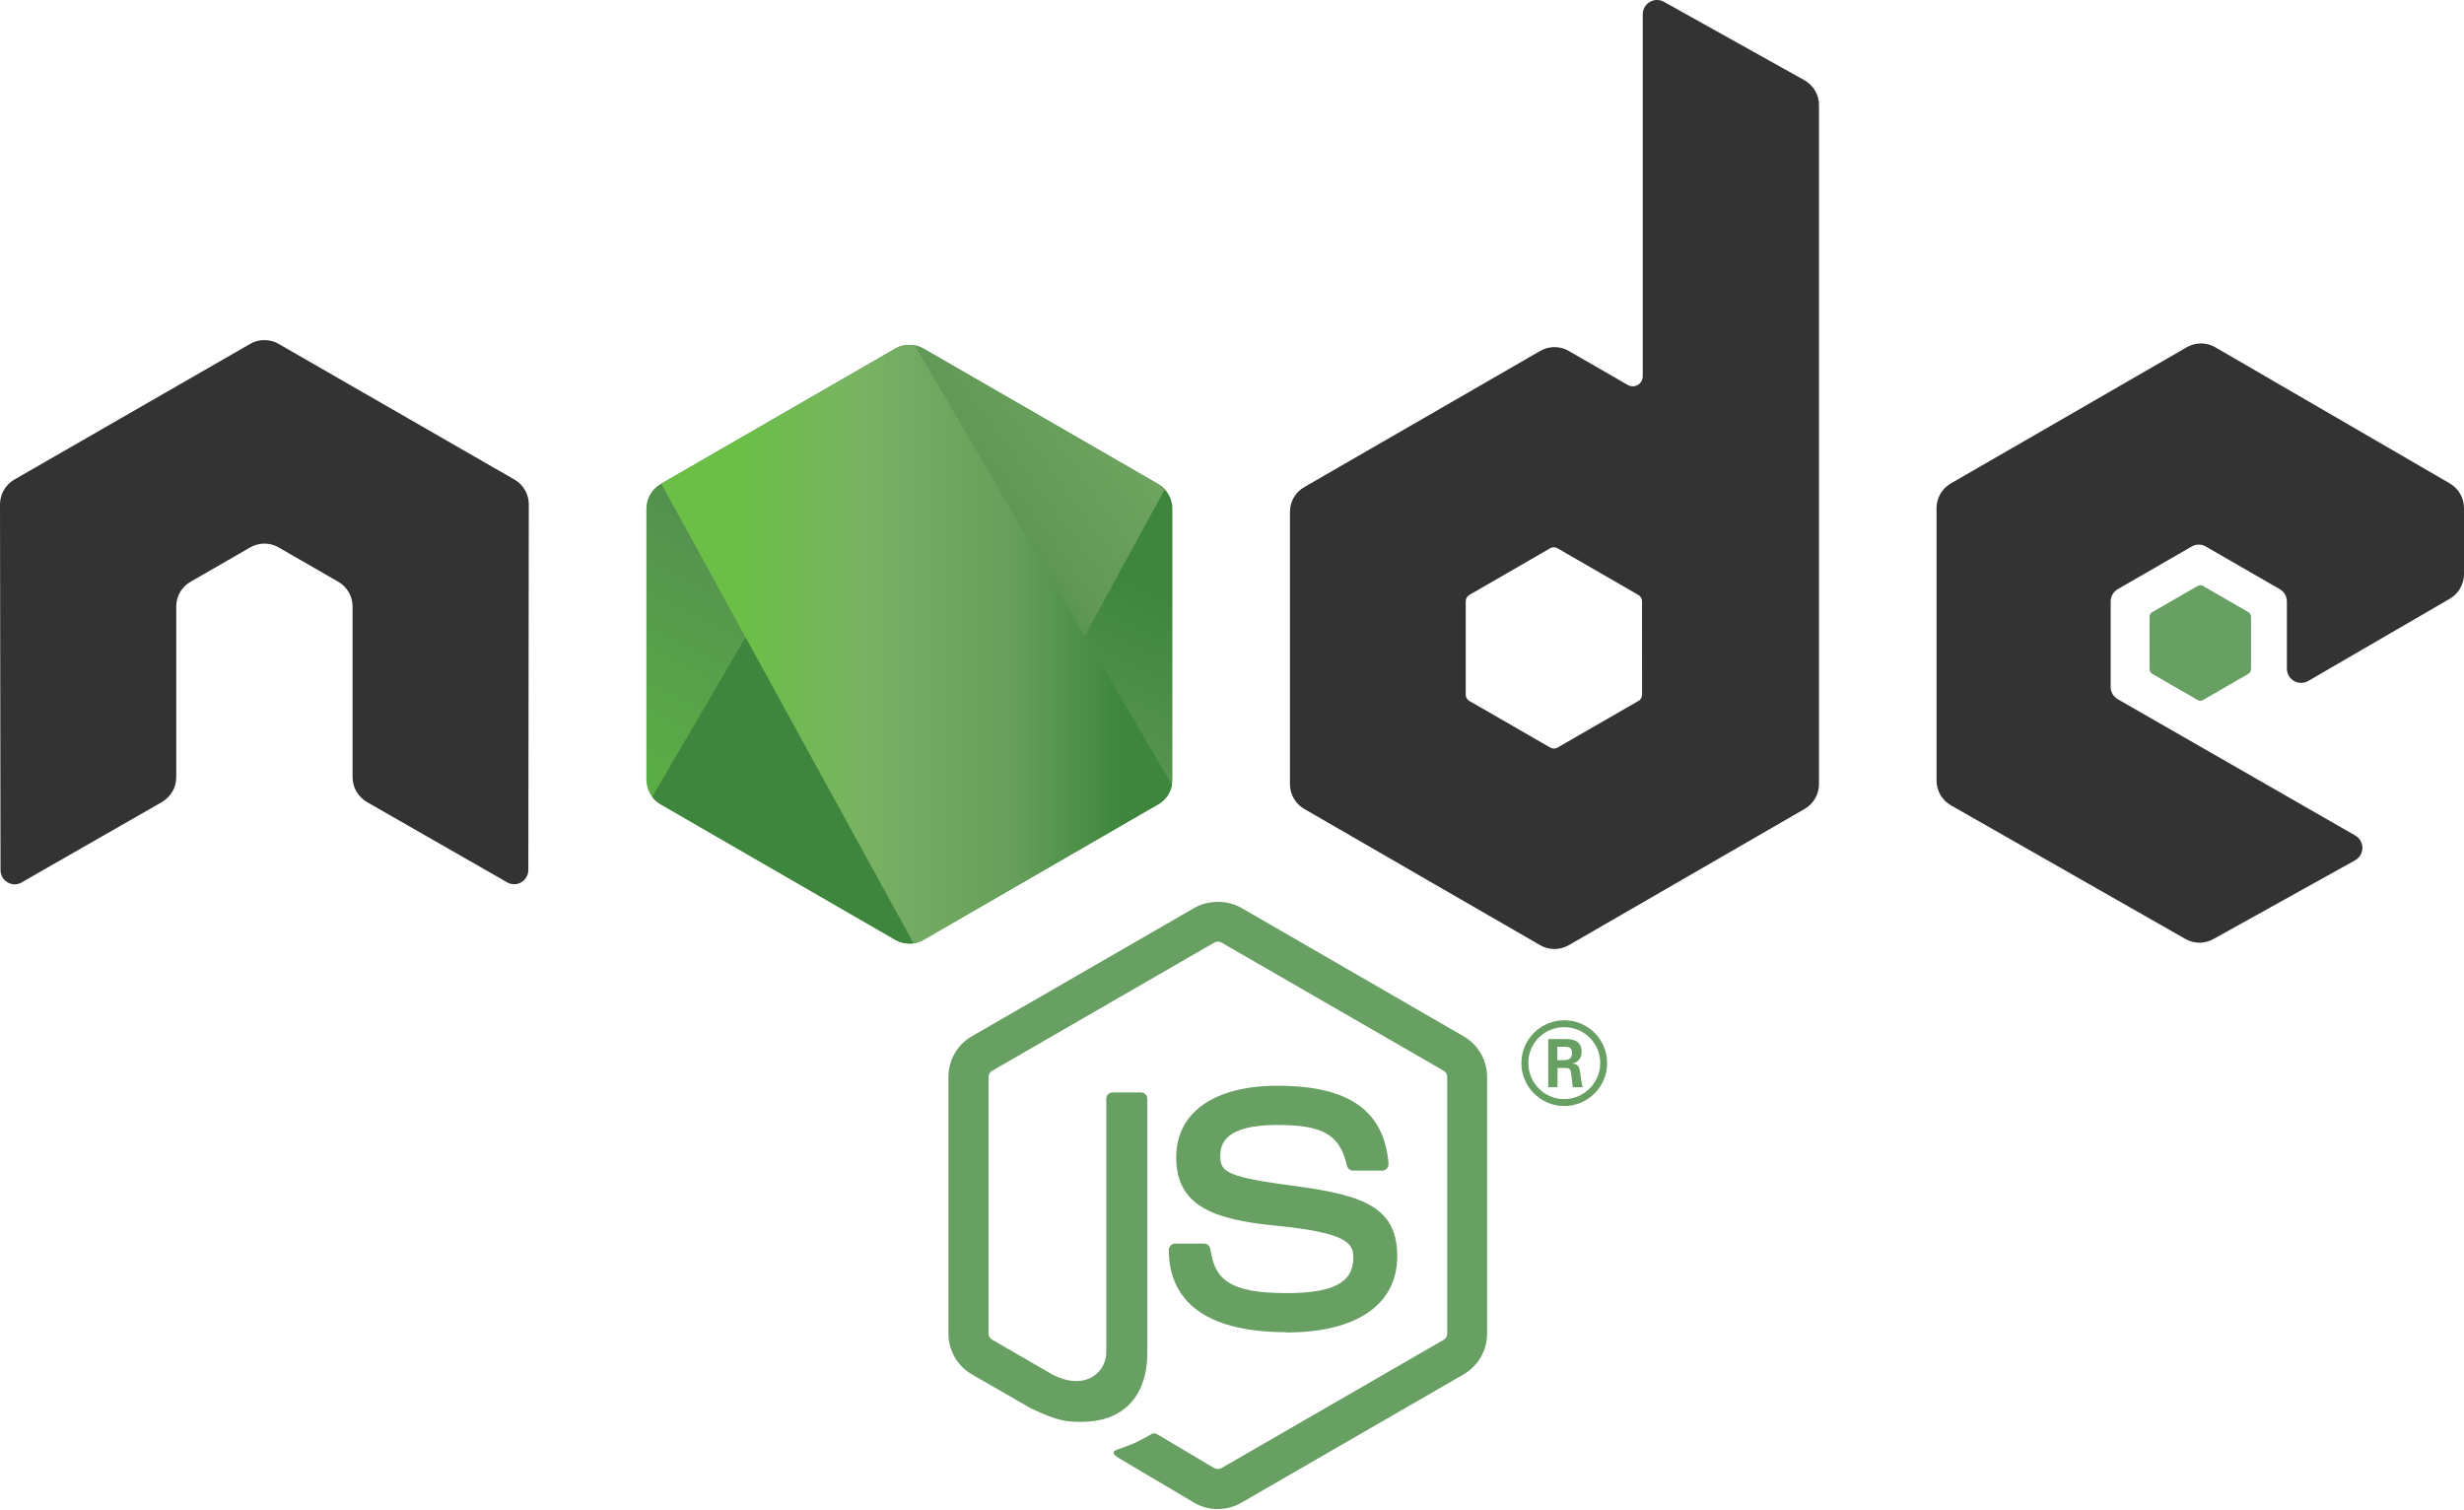
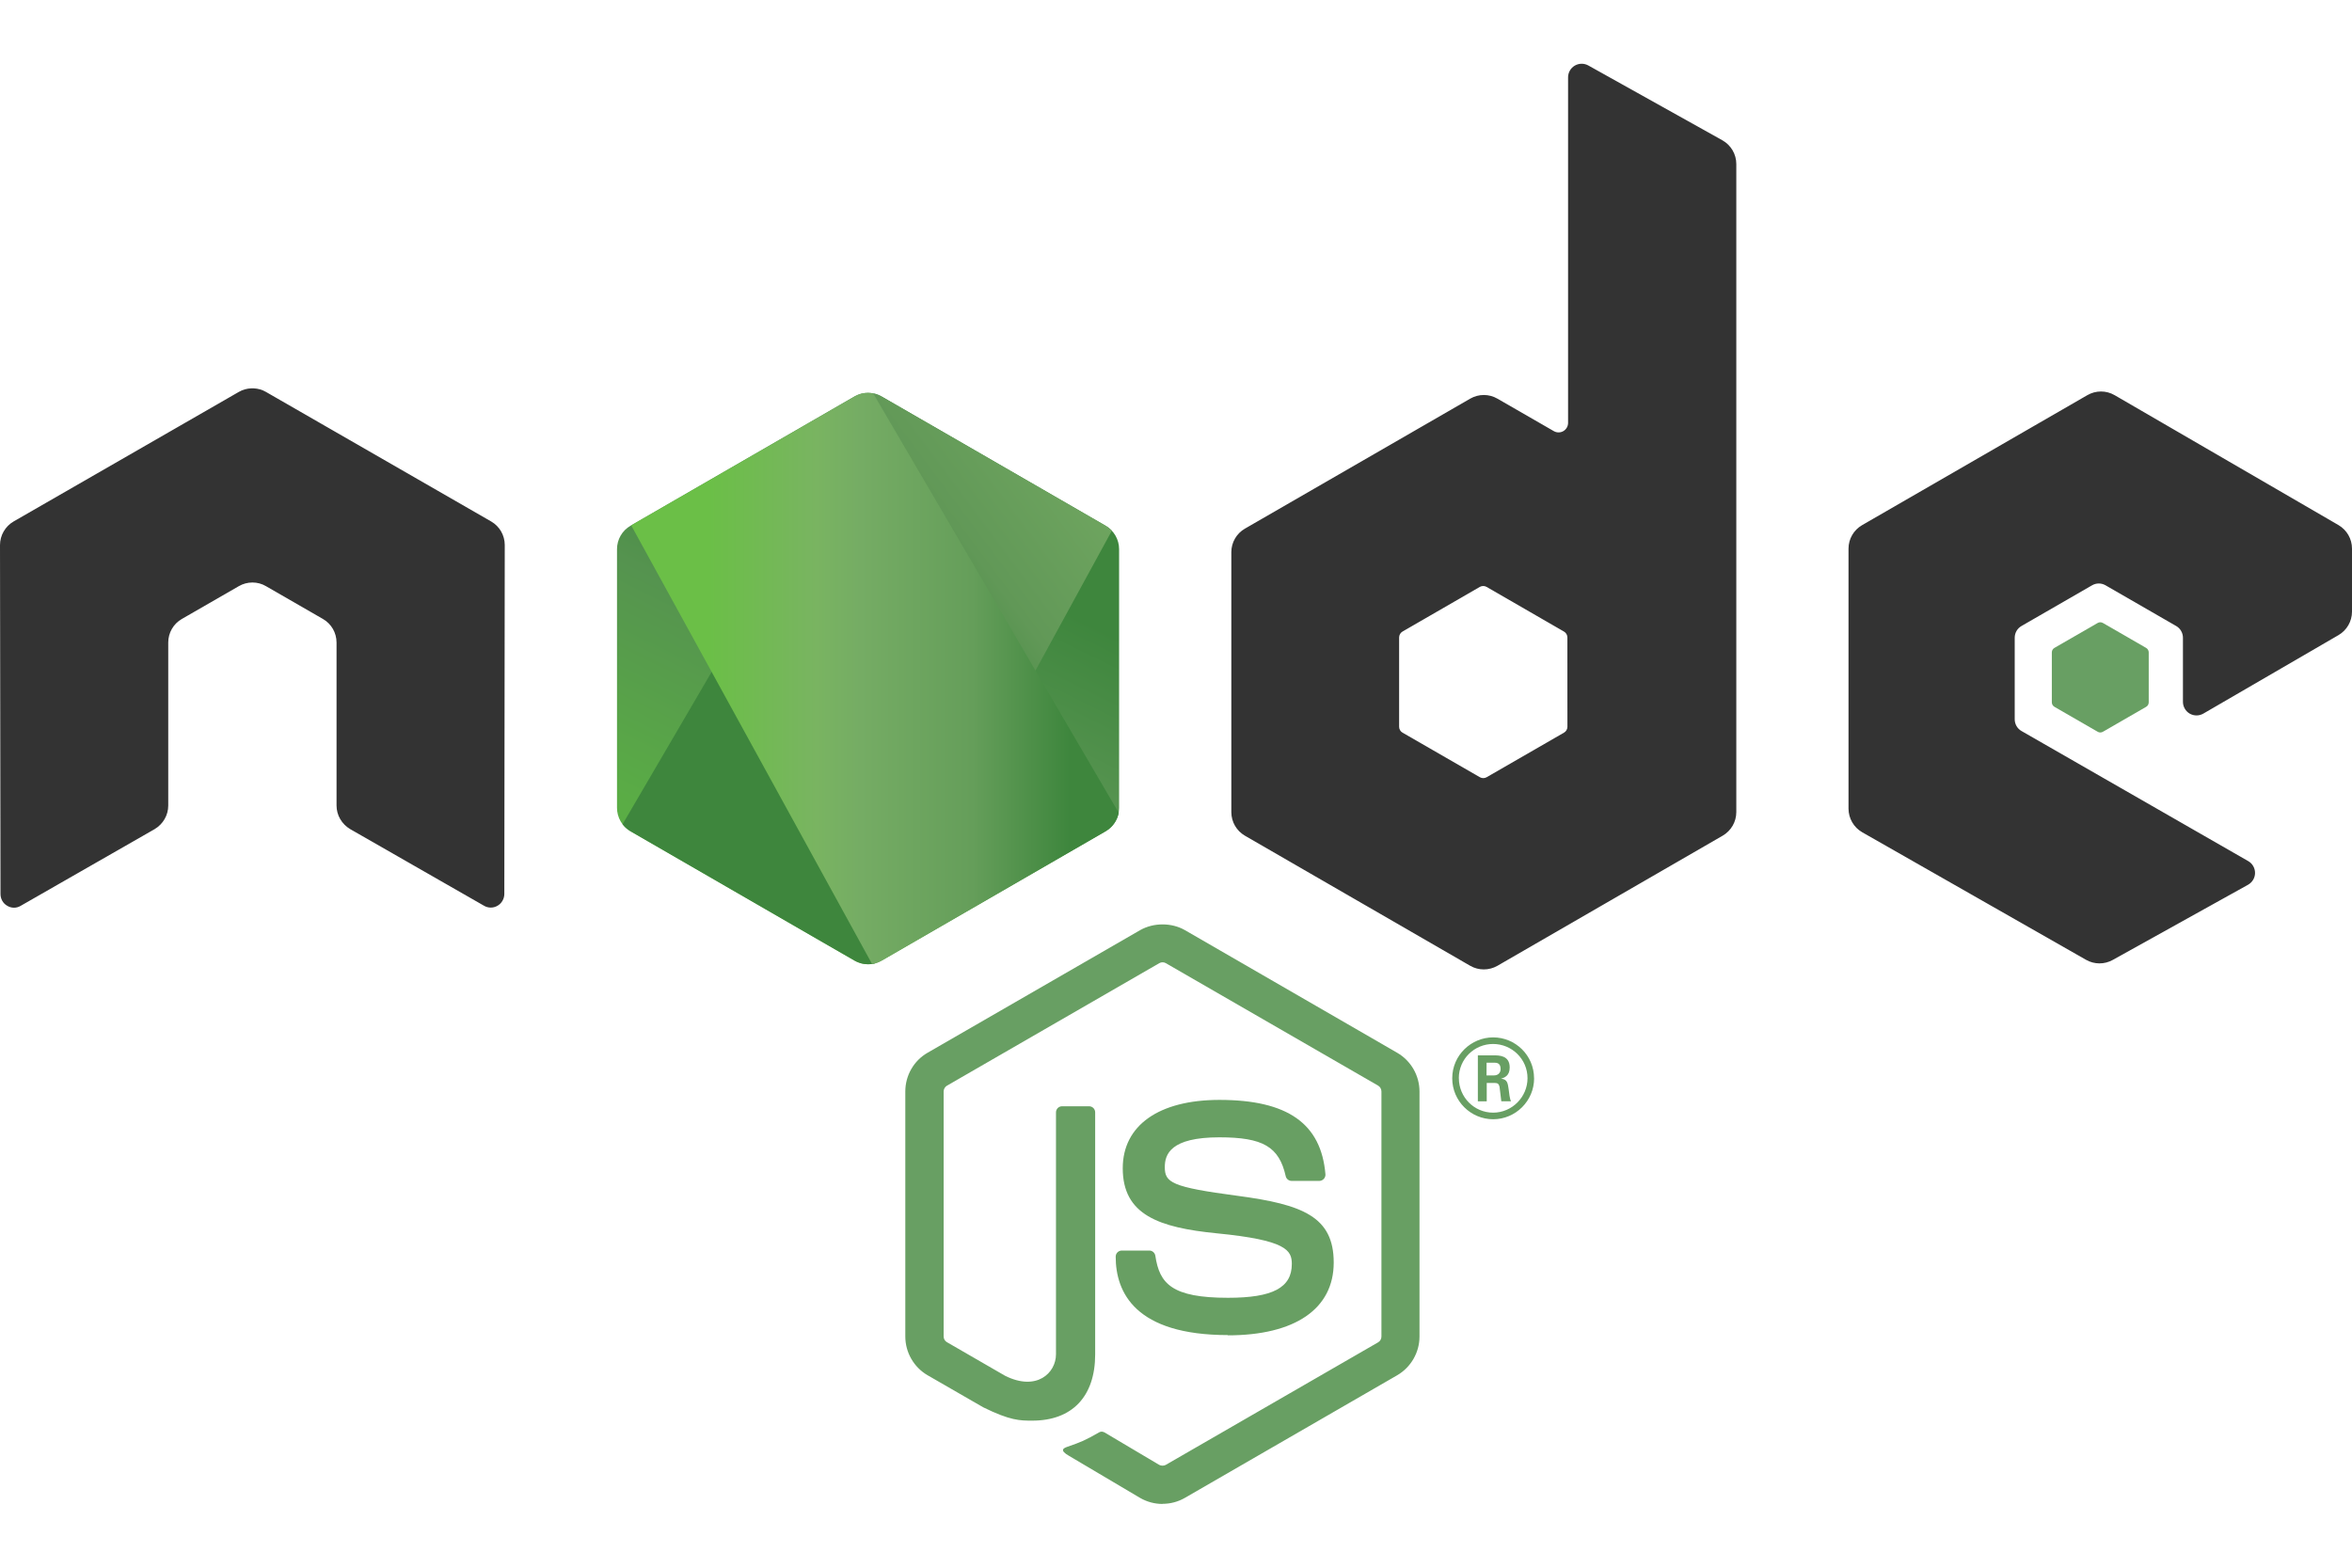
- <svg xmlns="http://www.w3.org/2000/svg" width="589.827" height="361.238" version="1.2" viewBox="0 0 442.37 270.929">
+ <svg xmlns="http://www.w3.org/2000/svg" width="600" height="400" version="1.2" viewBox="0 0 442.37 270.929">
  <defs>
    <clipPath id="a">
      <path d="M239.03 226.605l-42.13 24.317c-1.578.91-2.546 2.59-2.546 4.406v48.668c0 1.817.968 3.496 2.546 4.406l42.133 24.336c1.575.907 3.517.907 5.09 0l42.126-24.336c1.57-.91 2.54-2.59 2.54-4.406v-48.668c0-1.816-.97-3.496-2.55-4.406l-42.12-24.317c-.79-.453-1.67-.68-2.55-.68-.88 0-1.76.227-2.55.68" />
    </clipPath>
    <linearGradient id="b" x1="-.348" x2="1.251" gradientTransform="rotate(116.114 53.1 202.97) scale(86.48)" gradientUnits="userSpaceOnUse">
      <stop offset=".3" stop-color="#3E863D" />
      <stop offset=".5" stop-color="#55934F" />
      <stop offset=".8" stop-color="#5AAD45" />
    </linearGradient>
    <clipPath id="c">
      <path d="M195.398 307.086c.403.523.907.976 1.5 1.316l36.14 20.875 6.02 3.46c.9.52 1.926.74 2.934.665.336-.027.672-.09 1-.183l44.434-81.36c-.34-.37-.738-.68-1.184-.94l-27.586-15.93-14.582-8.39c-.414-.24-.863-.41-1.32-.53zm0 0" />
    </clipPath>
    <linearGradient id="d" x1="-.456" x2=".582" gradientTransform="rotate(-36.46 550.846 -214.337) scale(132.798)" gradientUnits="userSpaceOnUse">
      <stop offset=".57" stop-color="#3E863D" />
      <stop offset=".72" stop-color="#619857" />
      <stop offset="1" stop-color="#76AC64" />
    </linearGradient>
    <clipPath id="e">
      <path d="M241.066 225.953c-.707.07-1.398.29-2.035.652l-42.01 24.247 45.3 82.51c.63-.09 1.25-.3 1.81-.624l42.13-24.336c1.3-.754 2.19-2.03 2.46-3.476l-46.18-78.89c-.34-.067-.68-.102-1.03-.102-.14 0-.28.007-.42.02" />
    </clipPath>
    <linearGradient id="f" x1=".043" x2=".984" gradientTransform="translate(192.862 279.652) scale(97.417)" gradientUnits="userSpaceOnUse">
      <stop offset=".16" stop-color="#6BBF47" />
      <stop offset=".38" stop-color="#79B461" />
      <stop offset=".47" stop-color="#75AC64" />
      <stop offset=".7" stop-color="#659E5A" />
      <stop offset=".9" stop-color="#3E863D" />
    </linearGradient>
  </defs>
  <path fill="#689f63" d="M218.647 270.93c-1.46 0-2.91-.383-4.19-1.12l-13.337-7.896c-1.992-1.114-1.02-1.508-.363-1.735 2.656-.93 3.195-1.14 6.03-2.75.298-.17.688-.11.993.07l10.246 6.08c.37.2.895.2 1.238 0l39.95-23.06c.37-.21.61-.64.61-1.08v-46.1c0-.46-.24-.87-.618-1.1l-39.934-23.04c-.37-.22-.86-.22-1.23 0l-39.926 23.04c-.387.22-.633.65-.633 1.09v46.1c0 .44.24.86.62 1.07l10.94 6.32c5.94 2.97 9.57-.53 9.57-4.05v-45.5c0-.65.51-1.15 1.16-1.15h5.06c.63 0 1.15.5 1.15 1.15v45.52c0 7.92-4.32 12.47-11.83 12.47-2.31 0-4.13 0-9.21-2.5l-10.48-6.04c-2.59-1.5-4.19-4.3-4.19-7.29v-46.1c0-3 1.6-5.8 4.19-7.28l39.99-23.07c2.53-1.43 5.89-1.43 8.4 0l39.94 23.08c2.58 1.49 4.19 4.28 4.19 7.28v46.1c0 2.99-1.61 5.78-4.19 7.28l-39.94 23.07c-1.28.74-2.73 1.12-4.21 1.12" />
  <path fill="#689f63" d="M230.987 239.164c-17.48 0-21.145-8.024-21.145-14.754 0-.64.516-1.15 1.157-1.15h5.16c.57 0 1.05.415 1.14.978.78 5.258 3.1 7.91 13.67 7.91 8.42 0 12-1.902 12-6.367 0-2.57-1.02-4.48-14.1-5.76-10.94-1.08-17.7-3.49-17.7-12.24 0-8.06 6.8-12.86 18.19-12.86 12.79 0 19.13 4.44 19.93 13.98.03.33-.09.65-.31.89-.22.23-.53.37-.85.37h-5.19c-.54 0-1.01-.38-1.12-.9-1.25-5.53-4.27-7.3-12.48-7.3-9.19 0-10.26 3.2-10.26 5.6 0 2.91 1.26 3.76 13.66 5.4 12.28 1.63 18.11 3.93 18.11 12.56 0 8.7-7.26 13.69-19.92 13.69m48.66-48.89h1.34c1.1 0 1.31-.77 1.31-1.22 0-1.18-.81-1.18-1.26-1.18h-1.38zm-1.63-3.78h2.97c1.02 0 3.02 0 3.02 2.28 0 1.59-1.02 1.92-1.63 2.12 1.19.08 1.27.86 1.43 1.96.08.69.21 1.88.45 2.28h-1.83c-.05-.4-.33-2.6-.33-2.72-.12-.49-.29-.73-.9-.73h-1.51v3.46h-1.67zm-3.57 4.3c0 3.58 2.89 6.48 6.44 6.48 3.58 0 6.47-2.96 6.47-6.48 0-3.59-2.93-6.44-6.48-6.44-3.5 0-6.44 2.81-6.44 6.43m14.16.03c0 4.24-3.47 7.7-7.7 7.7-4.2 0-7.7-3.42-7.7-7.7 0-4.36 3.58-7.7 7.7-7.7 4.15 0 7.69 3.35 7.69 7.7" />
  <path fill="#333" fill-rule="evenodd" d="M94.936 90.55c0-1.84-.97-3.53-2.558-4.445l-42.356-24.37c-.715-.42-1.516-.64-2.328-.67h-.438c-.812.03-1.613.25-2.34.67L2.562 86.105C.984 87.025 0 88.715 0 90.555l.093 65.64c0 .91.47 1.76 1.27 2.21.78.48 1.76.48 2.54 0l25.18-14.42c1.59-.946 2.56-2.618 2.56-4.44V108.88c0-1.83.97-3.52 2.555-4.43l10.72-6.174c.796-.46 1.67-.688 2.56-.688.876 0 1.77.226 2.544.687l10.715 6.172c1.586.91 2.56 2.6 2.56 4.43v30.663c0 1.82.983 3.5 2.565 4.44l25.164 14.41c.79.47 1.773.47 2.56 0 .776-.45 1.268-1.3 1.268-2.21zm199.868 34.176c0 .457-.243.88-.64 1.106l-14.548 8.386c-.395.227-.883.227-1.277 0l-14.55-8.386c-.4-.227-.64-.65-.64-1.106V107.93c0-.458.24-.88.63-1.11l14.54-8.4c.4-.23.89-.23 1.29 0l14.55 8.4c.4.23.64.652.64 1.11zM298.734.324c-.794-.442-1.76-.43-2.544.027-.78.46-1.262 1.3-1.262 2.21v65c0 .64-.34 1.23-.894 1.55-.55.32-1.235.32-1.79 0L281.634 63c-1.58-.914-3.526-.914-5.112 0l-42.37 24.453c-1.583.91-2.56 2.6-2.56 4.42v48.92c0 1.83.977 3.51 2.56 4.43l42.37 24.47c1.582.91 3.53.91 5.117 0l42.37-24.48c1.58-.92 2.56-2.6 2.56-4.43V18.863c0-1.856-1.01-3.563-2.63-4.47zm141.093 107.164c1.574-.914 2.543-2.602 2.543-4.422V91.21c0-1.824-.97-3.507-2.547-4.425l-42.1-24.44c-1.59-.92-3.54-.92-5.13 0l-42.36 24.45c-1.59.92-2.56 2.6-2.56 4.43v48.9c0 1.84.99 3.54 2.58 4.45l42.09 23.99c1.55.89 3.45.9 5.02.03l25.46-14.15c.8-.45 1.31-1.3 1.31-2.22 0-.92-.49-1.78-1.29-2.23l-42.62-24.46c-.8-.45-1.29-1.3-1.29-2.21v-15.34c0-.916.48-1.76 1.28-2.216l13.26-7.65c.79-.46 1.76-.46 2.55 0l13.27 7.65c.79.45 1.28 1.3 1.28 2.21v12.06c0 .91.49 1.76 1.28 2.22.79.45 1.77.45 2.56-.01zm0 0" />
  <path fill="#689f63" fill-rule="evenodd" d="M394.538 105.2c.3-.177.676-.177.98 0l8.13 4.69c.304.176.49.5.49.85v9.39c0 .35-.186.674-.49.85l-8.13 4.69c-.304.177-.68.177-.98 0l-8.125-4.69c-.31-.176-.5-.5-.5-.85v-9.39c0-.35.18-.674.49-.85zm0 0" />
  <g clip-path="url(#a)" transform="translate(-78.306 -164.016)">
    <path fill="url(#b)" d="M331.363 246.793l-118.715-58.19-60.87 124.174L270.49 370.97zm0 0" />
  </g>
  <g clip-path="url(#c)" transform="translate(-78.306 -164.016)">
    <path fill="url(#d)" d="M144.07 264.004l83.825 113.453 110.86-81.906-83.83-113.45zm0 0" />
  </g>
  <g clip-path="url(#e)" transform="translate(-78.306 -164.016)">
    <path fill="url(#f)" d="M197.02 225.934v107.43h91.683v-107.43zm0 0" />
  </g>
</svg>
